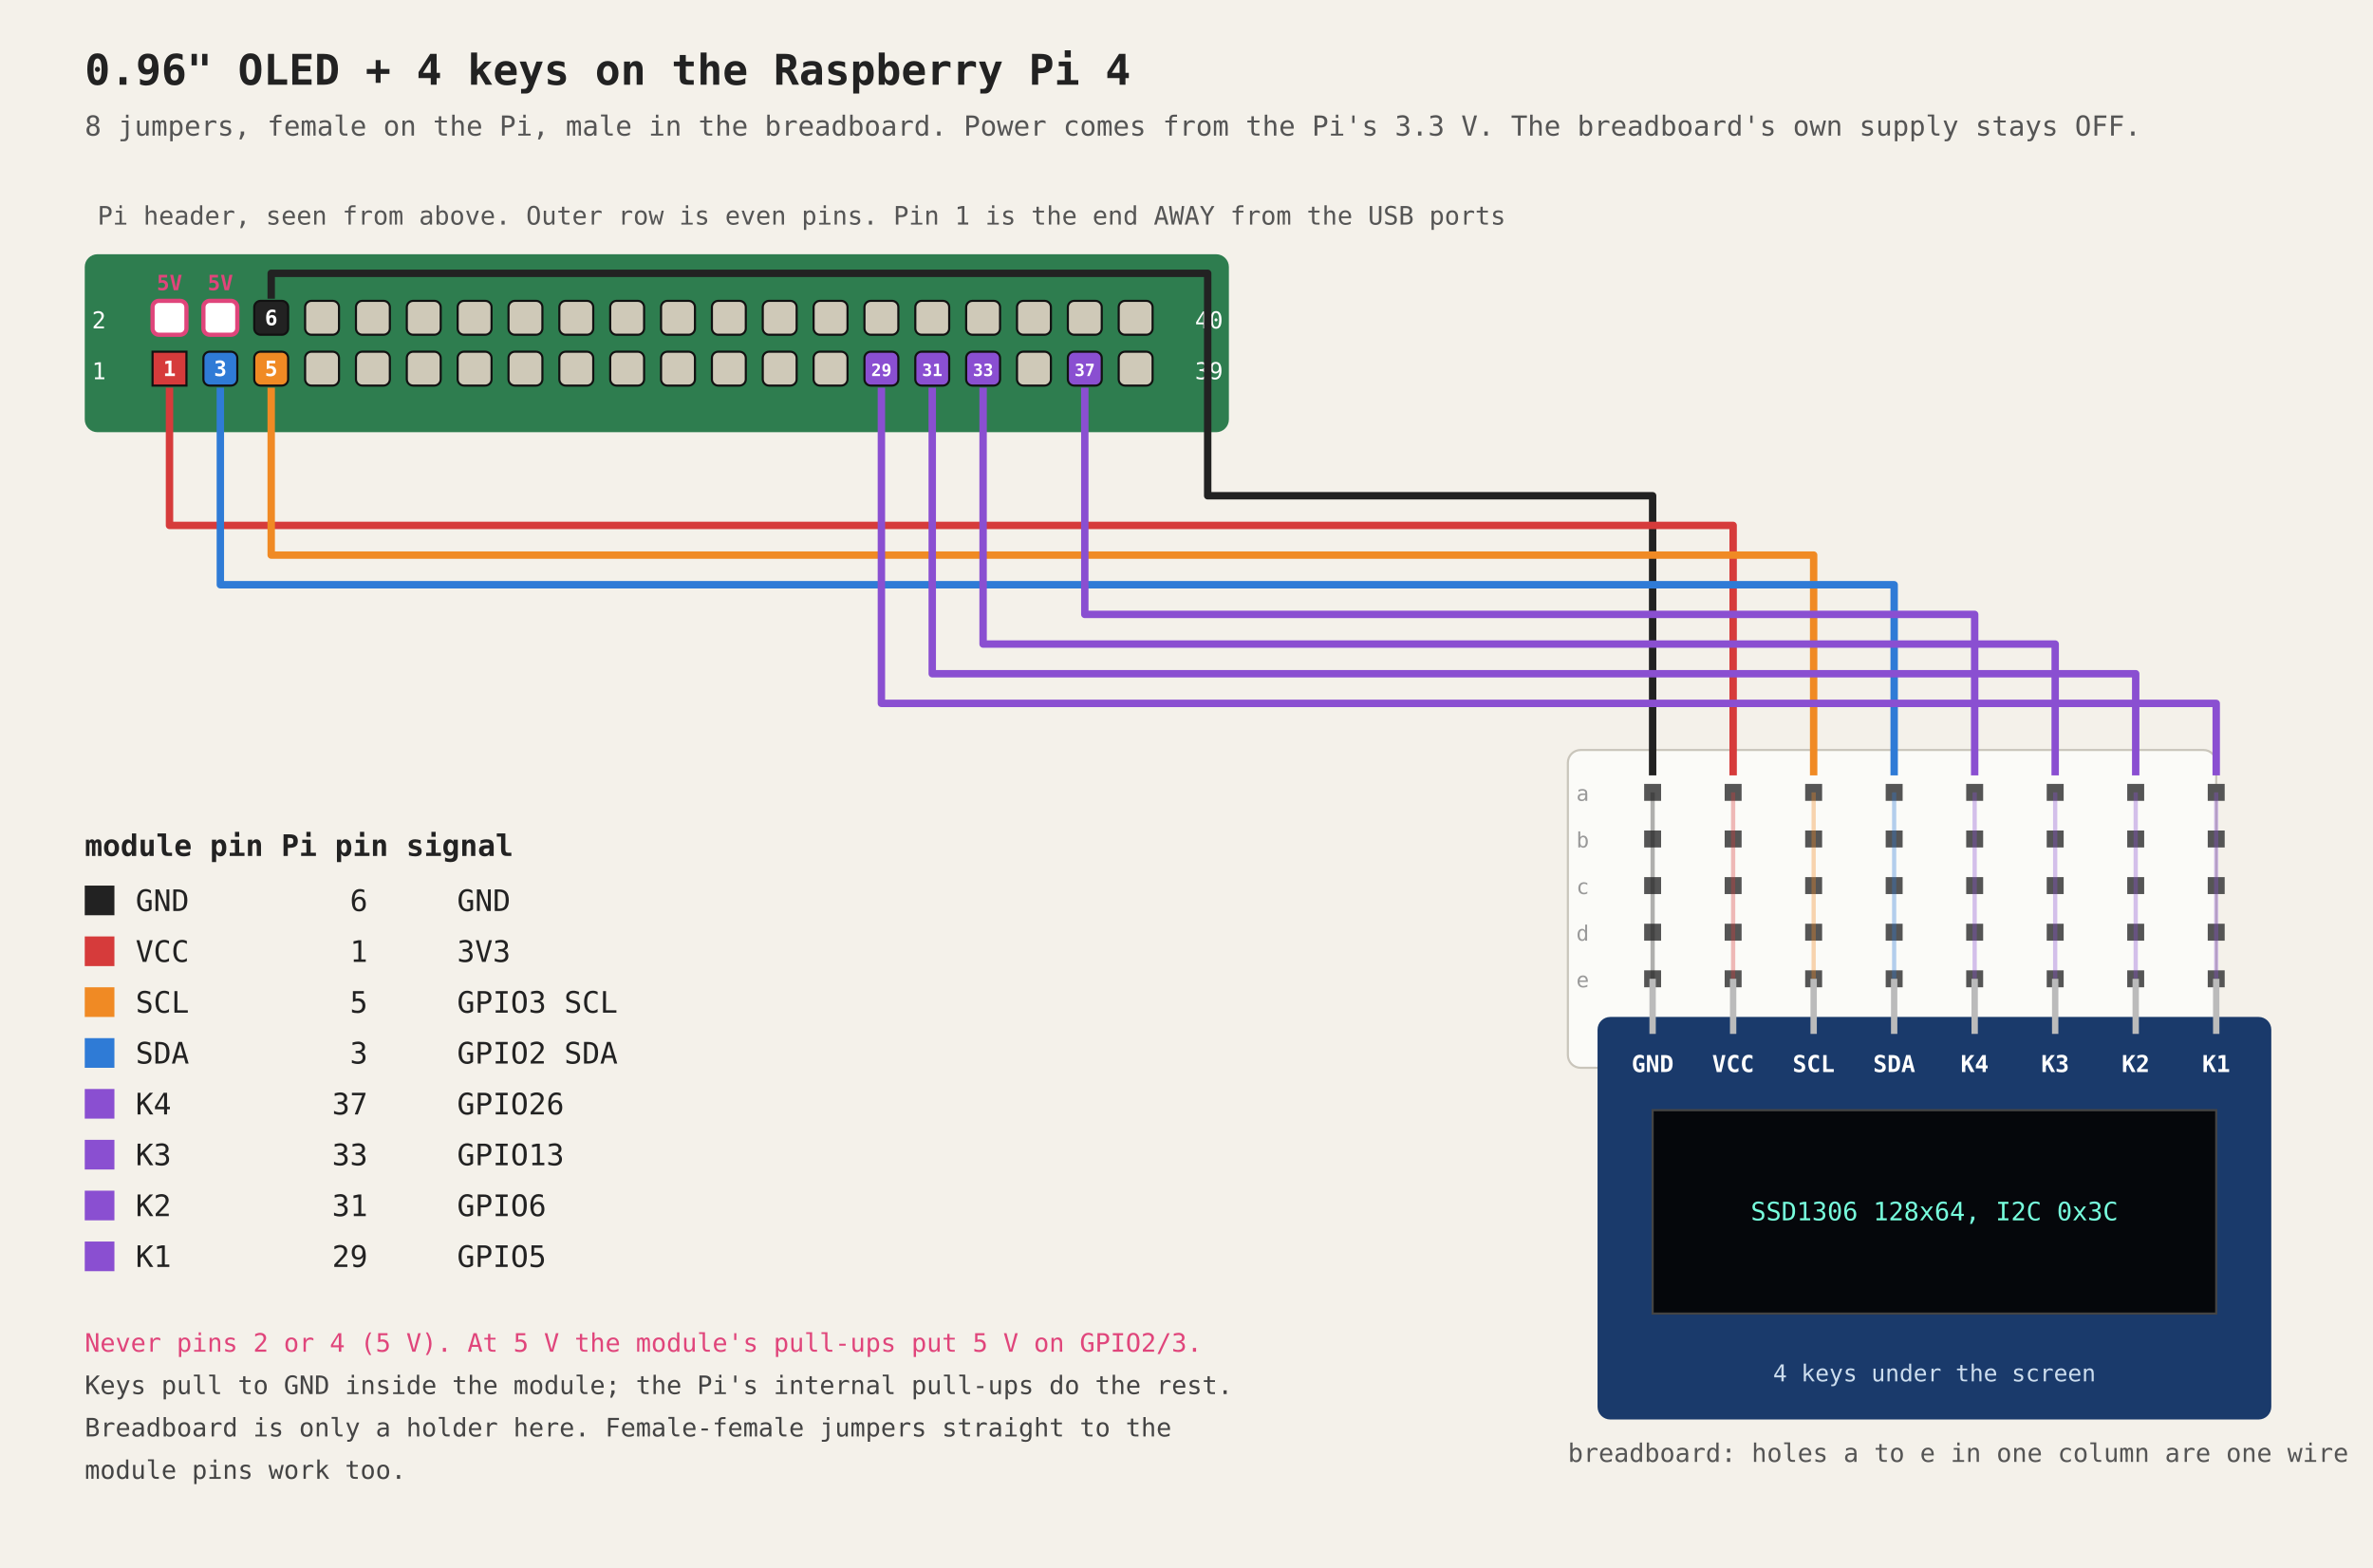
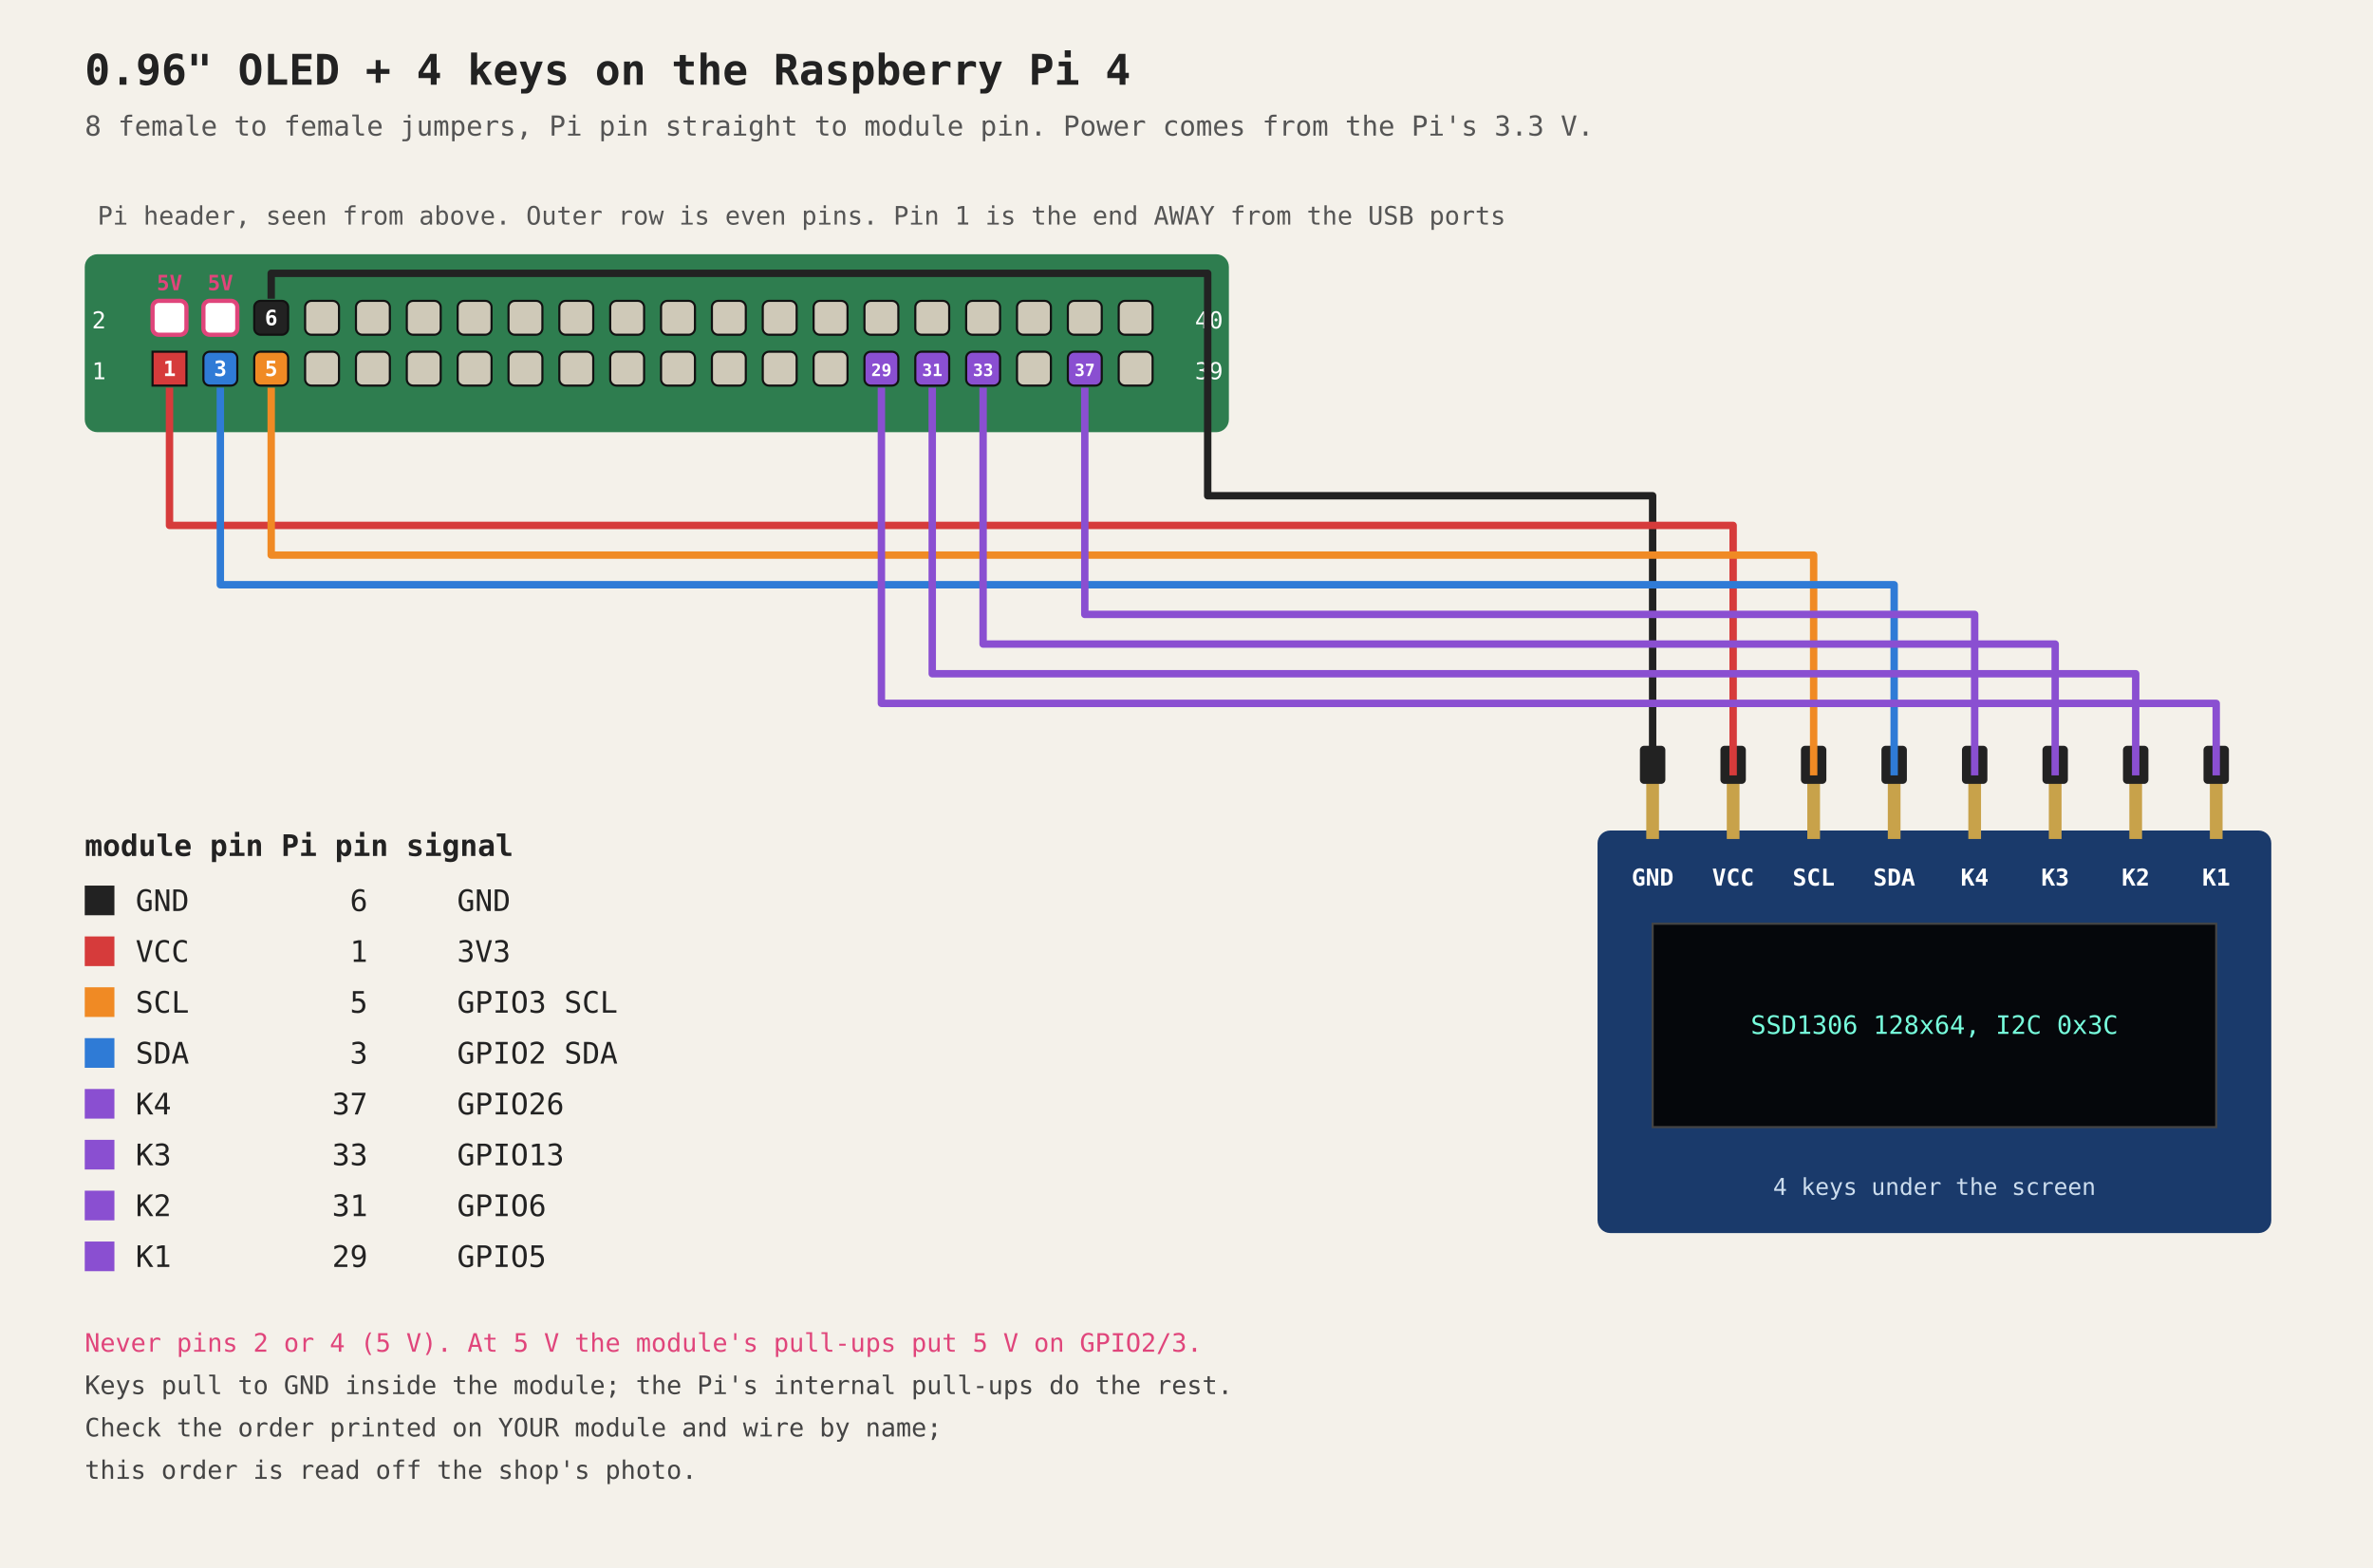
<svg xmlns="http://www.w3.org/2000/svg" width="1120" height="740" viewBox="0 0 1120 740" font-family="ui-monospace, Menlo, monospace">
  <rect width="100%" height="100%" fill="#f4f1ea" />
  <text x="40" y="40" font-size="20" font-weight="700" fill="#222">0.96" OLED + 4 keys on the Raspberry Pi 4</text>
-   <text x="40" y="64" font-size="13" fill="#555">8 jumpers, female on the Pi, male in the breadboard. Power comes from the Pi's 3.3 V. The breadboard's own supply stays OFF.</text>
+   <text x="40" y="64" font-size="13" fill="#555">8 female to female jumpers, Pi pin straight to module pin. Power comes from the Pi's 3.3 V.</text>
  <rect x="40" y="120" width="540" height="84" rx="6" fill="#2e7d4f" />
  <text x="46" y="106" font-size="12" fill="#555">Pi header, seen from above. Outer row is even pins. Pin 1 is the end AWAY from the USB ports</text>
  <rect x="72" y="166" width="16" height="16" rx="0" fill="#d63b3b" stroke="#111" stroke-width="1" />
  <text x="80" y="177.5" font-size="10" text-anchor="middle" fill="#fff" font-weight="700">1</text>
  <rect x="72" y="142" width="16" height="16" rx="3" fill="#fff" stroke="#e0457b" stroke-width="2" />
  <text x="80" y="137" font-size="10" text-anchor="middle" fill="#e0457b" font-weight="700">5V</text>
  <rect x="96" y="166" width="16" height="16" rx="3" fill="#2f7bd6" stroke="#111" stroke-width="1" />
  <text x="104" y="177.5" font-size="10" text-anchor="middle" fill="#fff" font-weight="700">3</text>
  <rect x="96" y="142" width="16" height="16" rx="3" fill="#fff" stroke="#e0457b" stroke-width="2" />
  <text x="104" y="137" font-size="10" text-anchor="middle" fill="#e0457b" font-weight="700">5V</text>
  <rect x="120" y="166" width="16" height="16" rx="3" fill="#f08a24" stroke="#111" stroke-width="1" />
  <text x="128" y="177.5" font-size="10" text-anchor="middle" fill="#fff" font-weight="700">5</text>
  <rect x="120" y="142" width="16" height="16" rx="3" fill="#222" stroke="#111" stroke-width="1" />
  <text x="128" y="153.5" font-size="10" text-anchor="middle" fill="#fff" font-weight="700">6</text>
  <rect x="144" y="166" width="16" height="16" rx="3" fill="#cfc9b8" stroke="#111" stroke-width="1" />
  <rect x="144" y="142" width="16" height="16" rx="3" fill="#cfc9b8" stroke="#111" stroke-width="1" />
  <rect x="168" y="166" width="16" height="16" rx="3" fill="#cfc9b8" stroke="#111" stroke-width="1" />
  <rect x="168" y="142" width="16" height="16" rx="3" fill="#cfc9b8" stroke="#111" stroke-width="1" />
  <rect x="192" y="166" width="16" height="16" rx="3" fill="#cfc9b8" stroke="#111" stroke-width="1" />
  <rect x="192" y="142" width="16" height="16" rx="3" fill="#cfc9b8" stroke="#111" stroke-width="1" />
  <rect x="216" y="166" width="16" height="16" rx="3" fill="#cfc9b8" stroke="#111" stroke-width="1" />
  <rect x="216" y="142" width="16" height="16" rx="3" fill="#cfc9b8" stroke="#111" stroke-width="1" />
  <rect x="240" y="166" width="16" height="16" rx="3" fill="#cfc9b8" stroke="#111" stroke-width="1" />
  <rect x="240" y="142" width="16" height="16" rx="3" fill="#cfc9b8" stroke="#111" stroke-width="1" />
  <rect x="264" y="166" width="16" height="16" rx="3" fill="#cfc9b8" stroke="#111" stroke-width="1" />
  <rect x="264" y="142" width="16" height="16" rx="3" fill="#cfc9b8" stroke="#111" stroke-width="1" />
  <rect x="288" y="166" width="16" height="16" rx="3" fill="#cfc9b8" stroke="#111" stroke-width="1" />
  <rect x="288" y="142" width="16" height="16" rx="3" fill="#cfc9b8" stroke="#111" stroke-width="1" />
  <rect x="312" y="166" width="16" height="16" rx="3" fill="#cfc9b8" stroke="#111" stroke-width="1" />
  <rect x="312" y="142" width="16" height="16" rx="3" fill="#cfc9b8" stroke="#111" stroke-width="1" />
  <rect x="336" y="166" width="16" height="16" rx="3" fill="#cfc9b8" stroke="#111" stroke-width="1" />
  <rect x="336" y="142" width="16" height="16" rx="3" fill="#cfc9b8" stroke="#111" stroke-width="1" />
  <rect x="360" y="166" width="16" height="16" rx="3" fill="#cfc9b8" stroke="#111" stroke-width="1" />
  <rect x="360" y="142" width="16" height="16" rx="3" fill="#cfc9b8" stroke="#111" stroke-width="1" />
  <rect x="384" y="166" width="16" height="16" rx="3" fill="#cfc9b8" stroke="#111" stroke-width="1" />
  <rect x="384" y="142" width="16" height="16" rx="3" fill="#cfc9b8" stroke="#111" stroke-width="1" />
  <rect x="408" y="166" width="16" height="16" rx="3" fill="#8a4fd1" stroke="#111" stroke-width="1" />
  <text x="416" y="177.5" font-size="8" text-anchor="middle" fill="#fff" font-weight="700">29</text>
  <rect x="408" y="142" width="16" height="16" rx="3" fill="#cfc9b8" stroke="#111" stroke-width="1" />
  <rect x="432" y="166" width="16" height="16" rx="3" fill="#8a4fd1" stroke="#111" stroke-width="1" />
  <text x="440" y="177.5" font-size="8" text-anchor="middle" fill="#fff" font-weight="700">31</text>
  <rect x="432" y="142" width="16" height="16" rx="3" fill="#cfc9b8" stroke="#111" stroke-width="1" />
  <rect x="456" y="166" width="16" height="16" rx="3" fill="#8a4fd1" stroke="#111" stroke-width="1" />
  <text x="464" y="177.5" font-size="8" text-anchor="middle" fill="#fff" font-weight="700">33</text>
  <rect x="456" y="142" width="16" height="16" rx="3" fill="#cfc9b8" stroke="#111" stroke-width="1" />
  <rect x="480" y="166" width="16" height="16" rx="3" fill="#cfc9b8" stroke="#111" stroke-width="1" />
  <rect x="480" y="142" width="16" height="16" rx="3" fill="#cfc9b8" stroke="#111" stroke-width="1" />
  <rect x="504" y="166" width="16" height="16" rx="3" fill="#8a4fd1" stroke="#111" stroke-width="1" />
  <text x="512" y="177.5" font-size="8" text-anchor="middle" fill="#fff" font-weight="700">37</text>
  <rect x="504" y="142" width="16" height="16" rx="3" fill="#cfc9b8" stroke="#111" stroke-width="1" />
  <rect x="528" y="166" width="16" height="16" rx="3" fill="#cfc9b8" stroke="#111" stroke-width="1" />
  <rect x="528" y="142" width="16" height="16" rx="3" fill="#cfc9b8" stroke="#111" stroke-width="1" />
  <text x="50" y="179" font-size="11" fill="#fff" text-anchor="end">1</text>
  <text x="50" y="155" font-size="11" fill="#fff" text-anchor="end">2</text>
  <text x="564" y="179" font-size="11" fill="#fff">39</text>
  <text x="564" y="155" font-size="11" fill="#fff">40</text>
-   <rect x="740" y="354" width="306" height="150" rx="6" fill="#fbfbf8" stroke="#c9c5bb" />
-   <text x="740" y="690" font-size="12" fill="#555">breadboard: holes a to e in one column are one wire</text>
-   <text x="750" y="378" font-size="10" fill="#999" text-anchor="end">a</text>
-   <text x="750" y="400" font-size="10" fill="#999" text-anchor="end">b</text>
-   <text x="750" y="422" font-size="10" fill="#999" text-anchor="end">c</text>
-   <text x="750" y="444" font-size="10" fill="#999" text-anchor="end">d</text>
-   <text x="750" y="466" font-size="10" fill="#999" text-anchor="end">e</text>
-   <rect x="776" y="370" width="8" height="8" fill="#555" />
-   <rect x="776" y="392" width="8" height="8" fill="#555" />
-   <rect x="776" y="414" width="8" height="8" fill="#555" />
-   <rect x="776" y="436" width="8" height="8" fill="#555" />
-   <rect x="776" y="458" width="8" height="8" fill="#555" />
-   <line x1="780" y1="374" x2="780" y2="462" stroke="#222" stroke-width="2" opacity=".35" />
-   <rect x="814" y="370" width="8" height="8" fill="#555" />
-   <rect x="814" y="392" width="8" height="8" fill="#555" />
-   <rect x="814" y="414" width="8" height="8" fill="#555" />
-   <rect x="814" y="436" width="8" height="8" fill="#555" />
-   <rect x="814" y="458" width="8" height="8" fill="#555" />
-   <line x1="818" y1="374" x2="818" y2="462" stroke="#d63b3b" stroke-width="2" opacity=".35" />
-   <rect x="852" y="370" width="8" height="8" fill="#555" />
-   <rect x="852" y="392" width="8" height="8" fill="#555" />
-   <rect x="852" y="414" width="8" height="8" fill="#555" />
-   <rect x="852" y="436" width="8" height="8" fill="#555" />
-   <rect x="852" y="458" width="8" height="8" fill="#555" />
-   <line x1="856" y1="374" x2="856" y2="462" stroke="#f08a24" stroke-width="2" opacity=".35" />
-   <rect x="890" y="370" width="8" height="8" fill="#555" />
-   <rect x="890" y="392" width="8" height="8" fill="#555" />
-   <rect x="890" y="414" width="8" height="8" fill="#555" />
-   <rect x="890" y="436" width="8" height="8" fill="#555" />
-   <rect x="890" y="458" width="8" height="8" fill="#555" />
-   <line x1="894" y1="374" x2="894" y2="462" stroke="#2f7bd6" stroke-width="2" opacity=".35" />
-   <rect x="928" y="370" width="8" height="8" fill="#555" />
-   <rect x="928" y="392" width="8" height="8" fill="#555" />
-   <rect x="928" y="414" width="8" height="8" fill="#555" />
-   <rect x="928" y="436" width="8" height="8" fill="#555" />
-   <rect x="928" y="458" width="8" height="8" fill="#555" />
-   <line x1="932" y1="374" x2="932" y2="462" stroke="#8a4fd1" stroke-width="2" opacity=".35" />
-   <rect x="966" y="370" width="8" height="8" fill="#555" />
-   <rect x="966" y="392" width="8" height="8" fill="#555" />
-   <rect x="966" y="414" width="8" height="8" fill="#555" />
-   <rect x="966" y="436" width="8" height="8" fill="#555" />
-   <rect x="966" y="458" width="8" height="8" fill="#555" />
-   <line x1="970" y1="374" x2="970" y2="462" stroke="#8a4fd1" stroke-width="2" opacity=".35" />
-   <rect x="1004" y="370" width="8" height="8" fill="#555" />
-   <rect x="1004" y="392" width="8" height="8" fill="#555" />
-   <rect x="1004" y="414" width="8" height="8" fill="#555" />
-   <rect x="1004" y="436" width="8" height="8" fill="#555" />
-   <rect x="1004" y="458" width="8" height="8" fill="#555" />
-   <line x1="1008" y1="374" x2="1008" y2="462" stroke="#8a4fd1" stroke-width="2" opacity=".35" />
-   <rect x="1042" y="370" width="8" height="8" fill="#555" />
-   <rect x="1042" y="392" width="8" height="8" fill="#555" />
-   <rect x="1042" y="414" width="8" height="8" fill="#555" />
-   <rect x="1042" y="436" width="8" height="8" fill="#555" />
-   <rect x="1042" y="458" width="8" height="8" fill="#555" />
-   <line x1="1046" y1="374" x2="1046" y2="462" stroke="#8a4fd1" stroke-width="2" opacity=".35" />
-   <rect x="754" y="480" width="318" height="190" rx="6" fill="#1a3a6b" />
-   <rect x="780" y="524" width="266" height="96" fill="#05070b" stroke="#444" />
-   <text x="913" y="576" font-size="12" fill="#7fd" text-anchor="middle">SSD1306 128x64, I2C 0x3C</text>
-   <line x1="780" y1="462" x2="780" y2="488" stroke="#bbb" stroke-width="3" />
-   <text x="780" y="506" font-size="11" fill="#fff" text-anchor="middle" font-weight="700">GND</text>
-   <line x1="818" y1="462" x2="818" y2="488" stroke="#bbb" stroke-width="3" />
-   <text x="818" y="506" font-size="11" fill="#fff" text-anchor="middle" font-weight="700">VCC</text>
-   <line x1="856" y1="462" x2="856" y2="488" stroke="#bbb" stroke-width="3" />
-   <text x="856" y="506" font-size="11" fill="#fff" text-anchor="middle" font-weight="700">SCL</text>
-   <line x1="894" y1="462" x2="894" y2="488" stroke="#bbb" stroke-width="3" />
-   <text x="894" y="506" font-size="11" fill="#fff" text-anchor="middle" font-weight="700">SDA</text>
-   <line x1="932" y1="462" x2="932" y2="488" stroke="#bbb" stroke-width="3" />
-   <text x="932" y="506" font-size="11" fill="#fff" text-anchor="middle" font-weight="700">K4</text>
-   <line x1="970" y1="462" x2="970" y2="488" stroke="#bbb" stroke-width="3" />
-   <text x="970" y="506" font-size="11" fill="#fff" text-anchor="middle" font-weight="700">K3</text>
-   <line x1="1008" y1="462" x2="1008" y2="488" stroke="#bbb" stroke-width="3" />
-   <text x="1008" y="506" font-size="11" fill="#fff" text-anchor="middle" font-weight="700">K2</text>
-   <line x1="1046" y1="462" x2="1046" y2="488" stroke="#bbb" stroke-width="3" />
-   <text x="1046" y="506" font-size="11" fill="#fff" text-anchor="middle" font-weight="700">K1</text>
-   <text x="913" y="652" font-size="11" fill="#cde" text-anchor="middle">4 keys under the screen</text>
+   <rect x="754" y="392" width="318" height="190" rx="6" fill="#1a3a6b" />
+   <rect x="780" y="436" width="266" height="96" fill="#05070b" stroke="#444" />
+   <text x="913" y="488" font-size="12" fill="#7fd" text-anchor="middle">SSD1306 128x64, I2C 0x3C</text>
+   <rect x="777" y="368" width="6" height="28" fill="#c8a24a" />
+   <text x="780" y="418" font-size="11" fill="#fff" text-anchor="middle" font-weight="700">GND</text>
+   <rect x="815" y="368" width="6" height="28" fill="#c8a24a" />
+   <text x="818" y="418" font-size="11" fill="#fff" text-anchor="middle" font-weight="700">VCC</text>
+   <rect x="853" y="368" width="6" height="28" fill="#c8a24a" />
+   <text x="856" y="418" font-size="11" fill="#fff" text-anchor="middle" font-weight="700">SCL</text>
+   <rect x="891" y="368" width="6" height="28" fill="#c8a24a" />
+   <text x="894" y="418" font-size="11" fill="#fff" text-anchor="middle" font-weight="700">SDA</text>
+   <rect x="929" y="368" width="6" height="28" fill="#c8a24a" />
+   <text x="932" y="418" font-size="11" fill="#fff" text-anchor="middle" font-weight="700">K4</text>
+   <rect x="967" y="368" width="6" height="28" fill="#c8a24a" />
+   <text x="970" y="418" font-size="11" fill="#fff" text-anchor="middle" font-weight="700">K3</text>
+   <rect x="1005" y="368" width="6" height="28" fill="#c8a24a" />
+   <text x="1008" y="418" font-size="11" fill="#fff" text-anchor="middle" font-weight="700">K2</text>
+   <rect x="1043" y="368" width="6" height="28" fill="#c8a24a" />
+   <text x="1046" y="418" font-size="11" fill="#fff" text-anchor="middle" font-weight="700">K1</text>
+   <text x="913" y="564" font-size="11" fill="#cde" text-anchor="middle">4 keys under the screen</text>
+   <rect x="774" y="352" width="12" height="18" rx="2" fill="#222" />
  <path d="M128 141 L128 129 L570 129 L570 234 L780 234 L780 366" fill="none" stroke="#222" stroke-width="3.5" stroke-linejoin="round" />
+   <rect x="812" y="352" width="12" height="18" rx="2" fill="#222" />
  <path d="M80 183 L80 248 L818 248 L818 366" fill="none" stroke="#d63b3b" stroke-width="3.5" stroke-linejoin="round" />
+   <rect x="850" y="352" width="12" height="18" rx="2" fill="#222" />
  <path d="M128 183 L128 262 L856 262 L856 366" fill="none" stroke="#f08a24" stroke-width="3.5" stroke-linejoin="round" />
+   <rect x="888" y="352" width="12" height="18" rx="2" fill="#222" />
  <path d="M104 183 L104 276 L894 276 L894 366" fill="none" stroke="#2f7bd6" stroke-width="3.5" stroke-linejoin="round" />
+   <rect x="926" y="352" width="12" height="18" rx="2" fill="#222" />
  <path d="M512 183 L512 290 L932 290 L932 366" fill="none" stroke="#8a4fd1" stroke-width="3.5" stroke-linejoin="round" />
+   <rect x="964" y="352" width="12" height="18" rx="2" fill="#222" />
  <path d="M464 183 L464 304 L970 304 L970 366" fill="none" stroke="#8a4fd1" stroke-width="3.5" stroke-linejoin="round" />
+   <rect x="1002" y="352" width="12" height="18" rx="2" fill="#222" />
  <path d="M440 183 L440 318 L1008 318 L1008 366" fill="none" stroke="#8a4fd1" stroke-width="3.5" stroke-linejoin="round" />
+   <rect x="1040" y="352" width="12" height="18" rx="2" fill="#222" />
  <path d="M416 183 L416 332 L1046 332 L1046 366" fill="none" stroke="#8a4fd1" stroke-width="3.5" stroke-linejoin="round" />
  <text x="40" y="404" font-size="14" font-weight="700" fill="#222">module pin   Pi pin   signal</text>
  <rect x="40" y="418" width="14" height="14" fill="#222" />
  <text x="64" y="430" font-size="14" fill="#222" xml:space="preserve">GND         6     GND</text>
  <rect x="40" y="442" width="14" height="14" fill="#d63b3b" />
  <text x="64" y="454" font-size="14" fill="#222" xml:space="preserve">VCC         1     3V3</text>
  <rect x="40" y="466" width="14" height="14" fill="#f08a24" />
  <text x="64" y="478" font-size="14" fill="#222" xml:space="preserve">SCL         5     GPIO3 SCL</text>
  <rect x="40" y="490" width="14" height="14" fill="#2f7bd6" />
  <text x="64" y="502" font-size="14" fill="#222" xml:space="preserve">SDA         3     GPIO2 SDA</text>
  <rect x="40" y="514" width="14" height="14" fill="#8a4fd1" />
  <text x="64" y="526" font-size="14" fill="#222" xml:space="preserve">K4         37     GPIO26</text>
  <rect x="40" y="538" width="14" height="14" fill="#8a4fd1" />
  <text x="64" y="550" font-size="14" fill="#222" xml:space="preserve">K3         33     GPIO13</text>
  <rect x="40" y="562" width="14" height="14" fill="#8a4fd1" />
  <text x="64" y="574" font-size="14" fill="#222" xml:space="preserve">K2         31     GPIO6</text>
  <rect x="40" y="586" width="14" height="14" fill="#8a4fd1" />
  <text x="64" y="598" font-size="14" fill="#222" xml:space="preserve">K1         29     GPIO5</text>
  <text x="40" y="638" font-size="12" fill="#e0457b">Never pins 2 or 4 (5 V). At 5 V the module's pull-ups put 5 V on GPIO2/3.</text>
  <text x="40" y="658" font-size="12" fill="#444">Keys pull to GND inside the module; the Pi's internal pull-ups do the rest.</text>
-   <text x="40" y="678" font-size="12" fill="#444">Breadboard is only a holder here. Female-female jumpers straight to the</text>
-   <text x="40" y="698" font-size="12" fill="#444">module pins work too.</text>
+   <text x="40" y="678" font-size="12" fill="#444">Check the order printed on YOUR module and wire by name;</text>
+   <text x="40" y="698" font-size="12" fill="#444">this order is read off the shop's photo.</text>
</svg>
